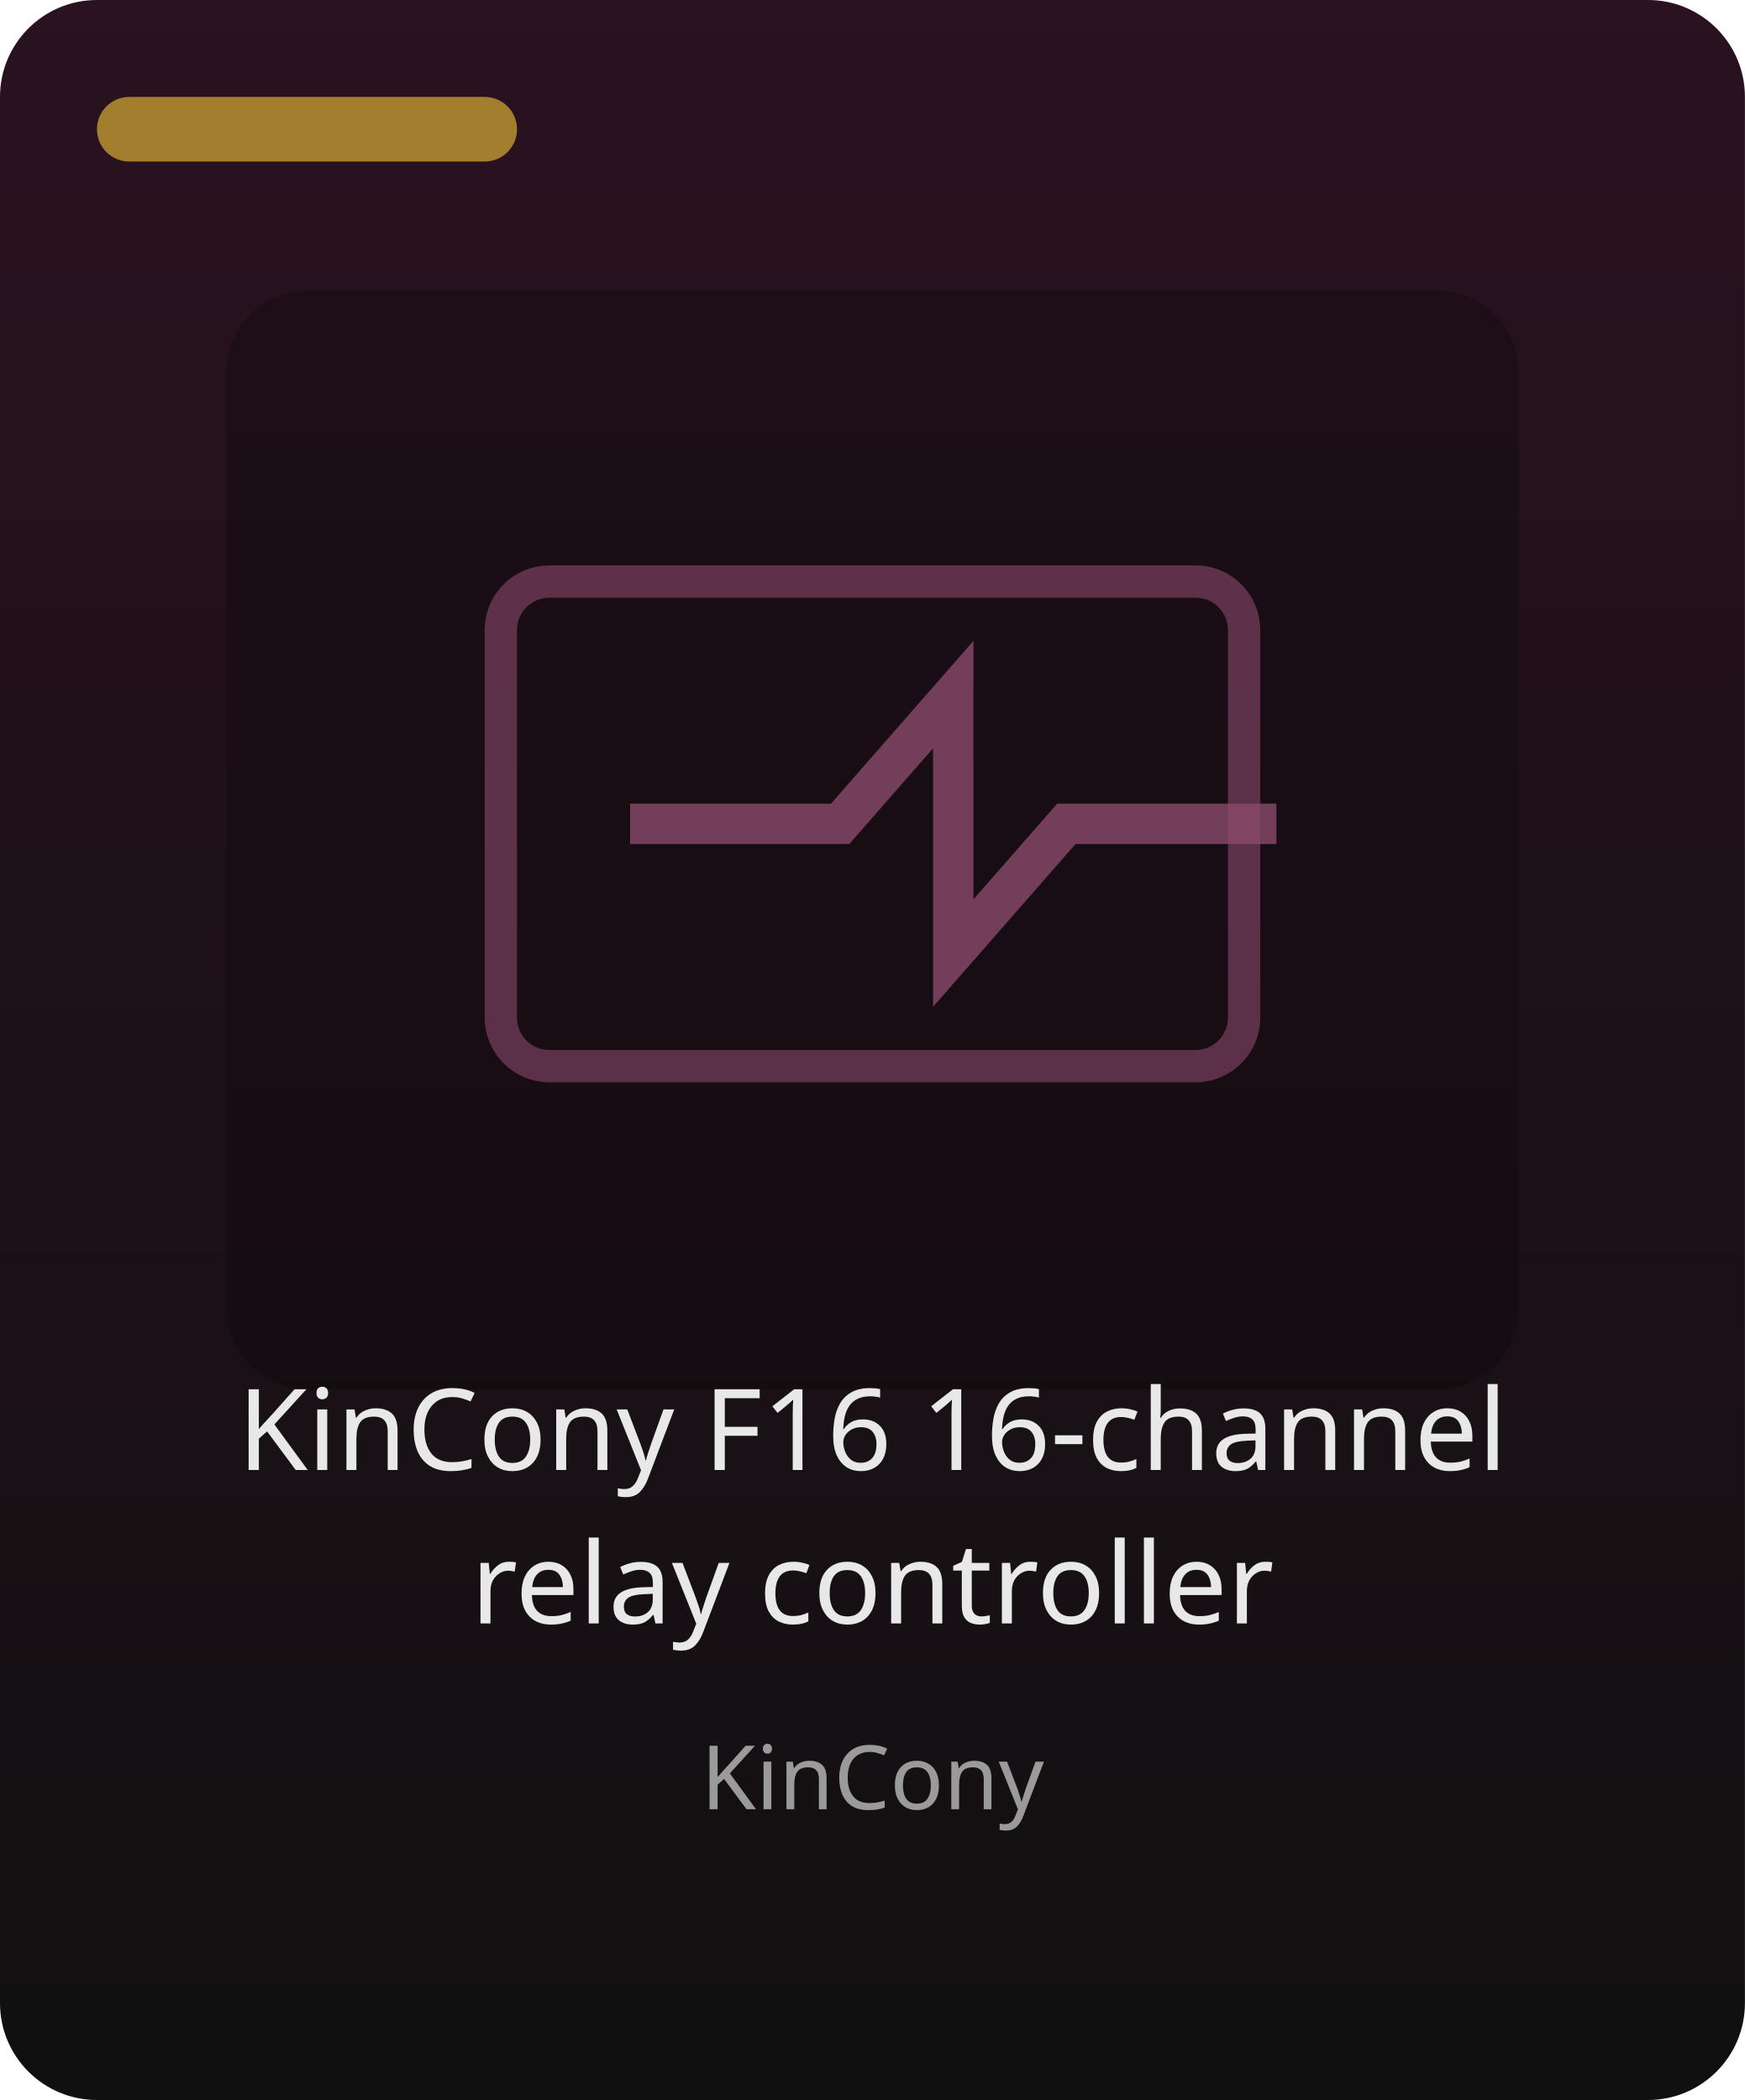
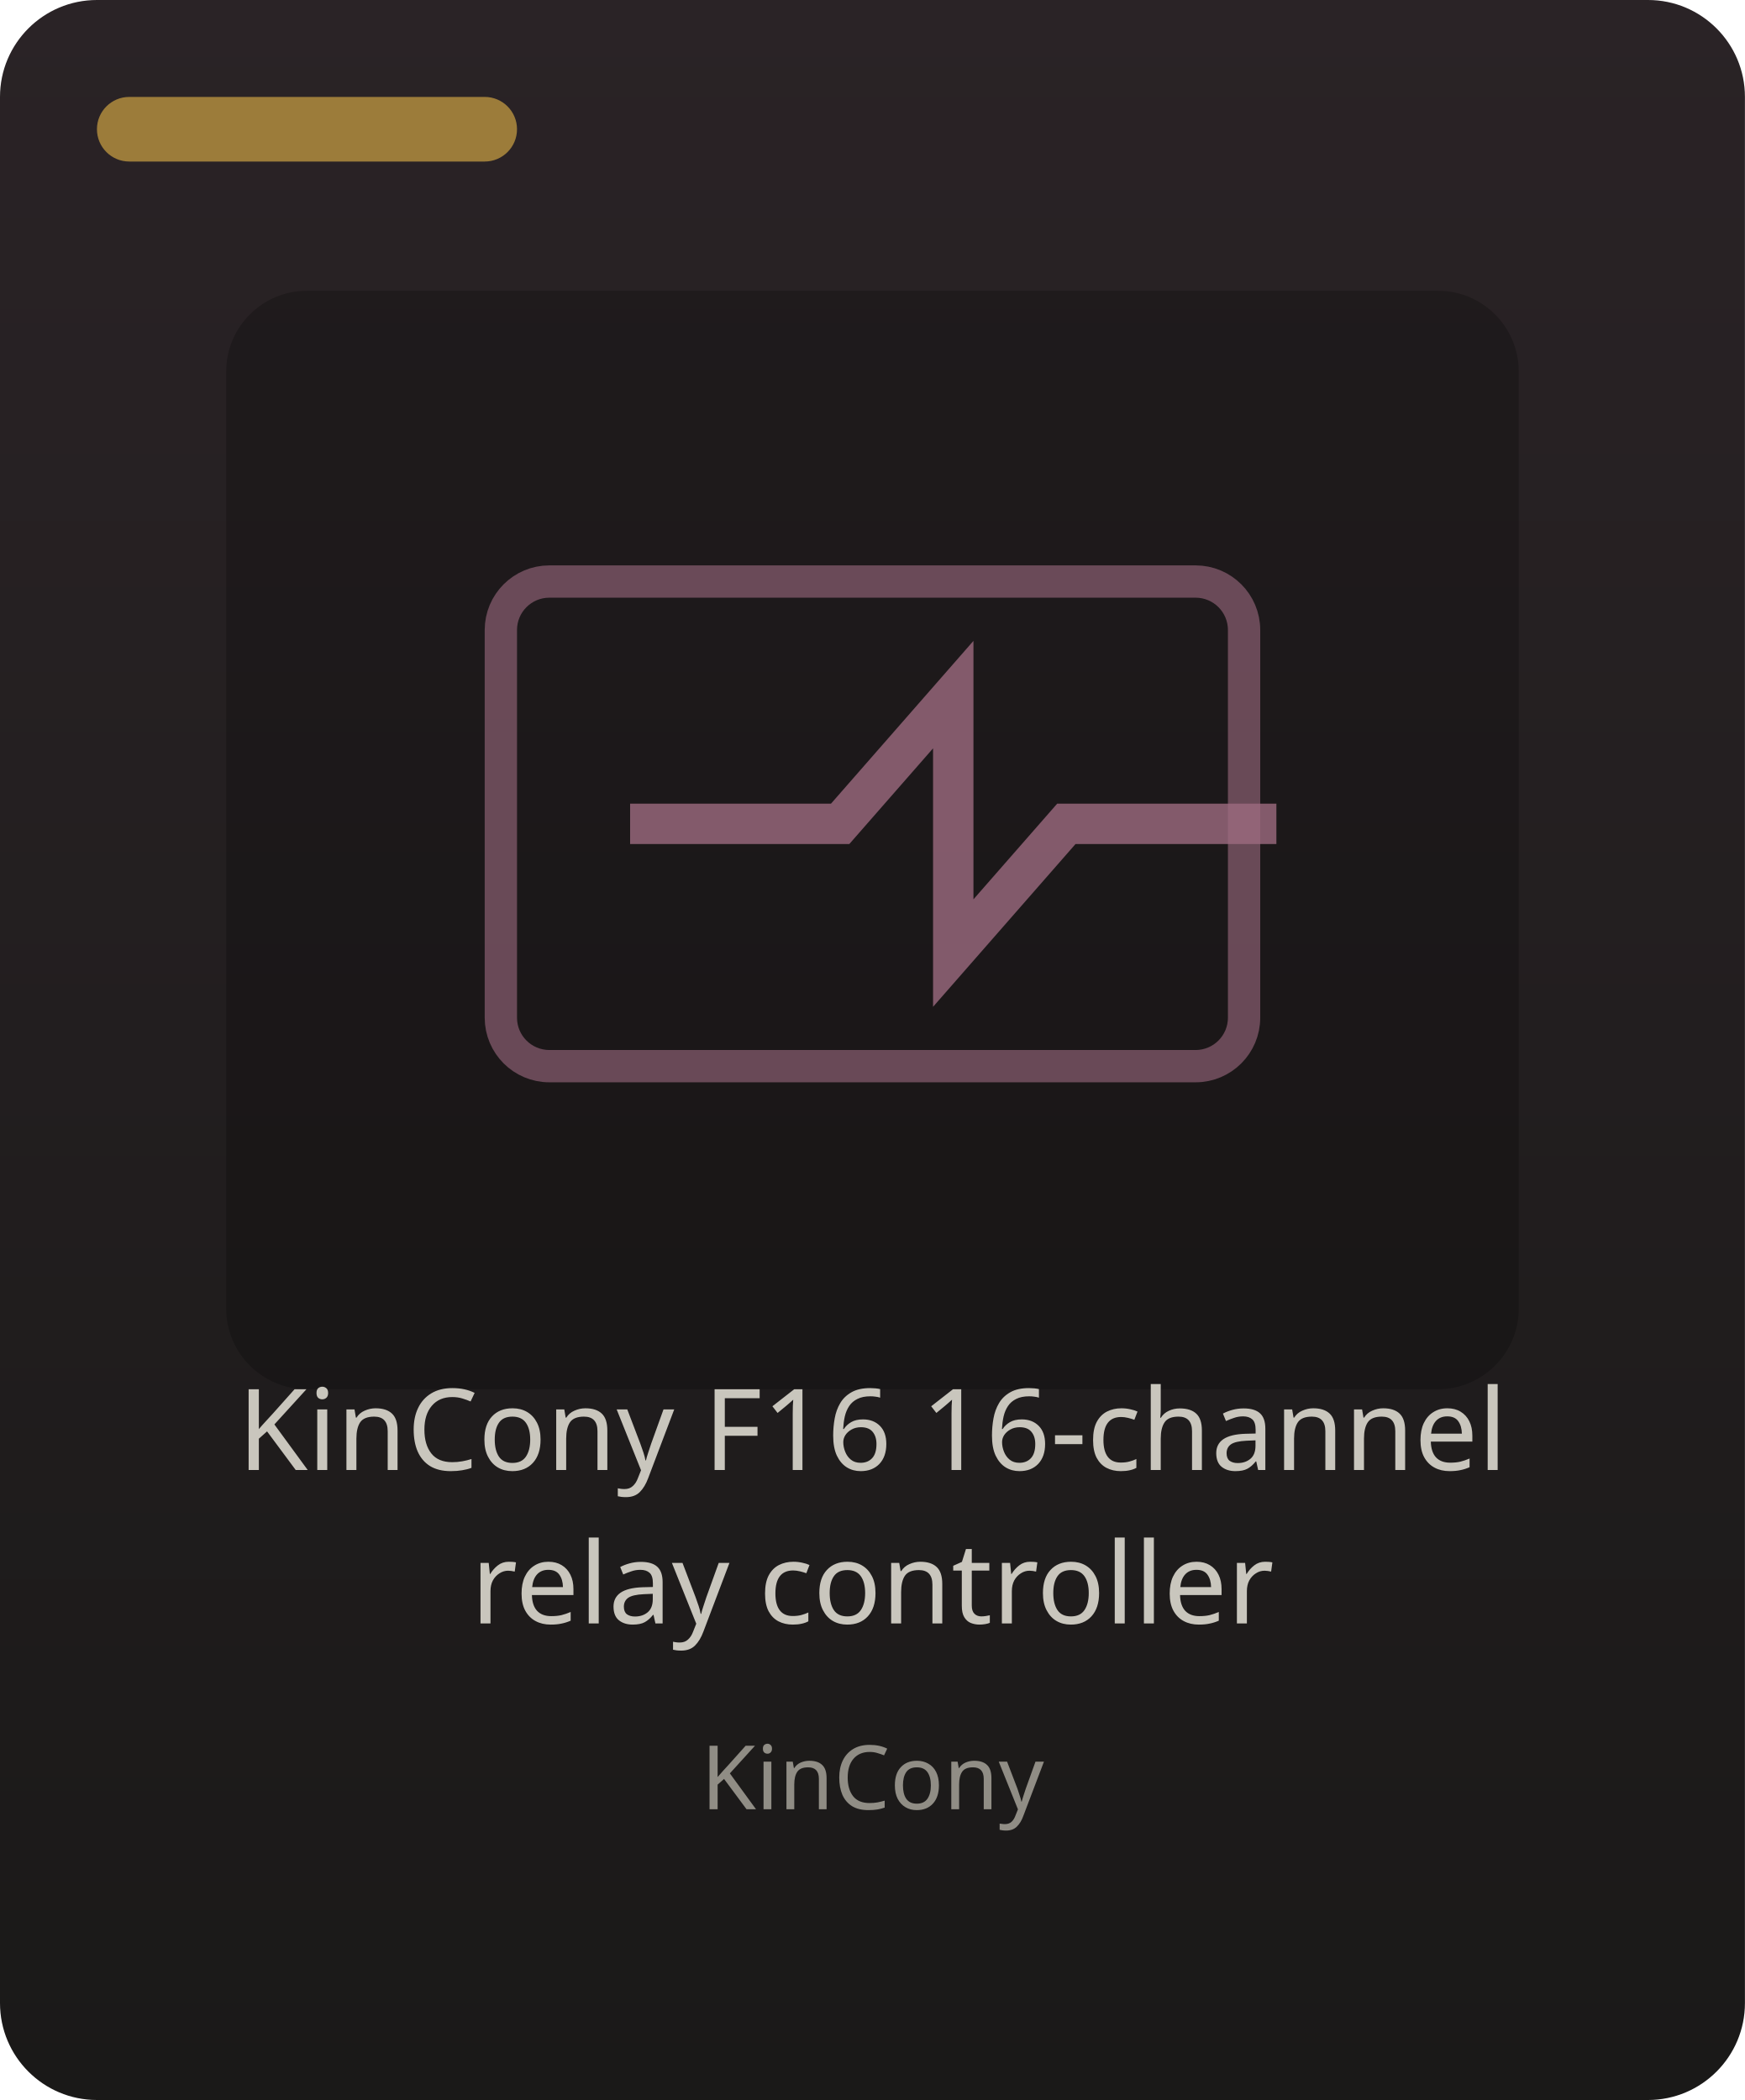
<svg xmlns="http://www.w3.org/2000/svg" viewBox="0 0 216 260" width="216" height="260" role="img" aria-label="KinCony F16 16-channel relay controller">
  <defs>
    <linearGradient id="g" x1="0" y1="0" x2="0" y2="1">
-       <stop offset="0" stop-color="#2a1220" />
-       <stop offset="1" stop-color="#101010" />
+       <stop offset="0" stop-color="#2a2326" />
+       <stop offset="1" stop-color="#1a1918" />
    </linearGradient>
  </defs>
  <rect width="216" height="260" rx="12" fill="url(#g)" />
  <rect x="28" y="36" width="160" height="136" rx="10" fill="#000" opacity=".22" />
-   <rect x="62" y="72" width="92" height="60" rx="6" stroke="#8a4a6a" stroke-width="4" fill="none" opacity=".6" />
-   <path d="M78 102 h26 l14-16 v32 l14-16 h26" stroke="#8a4a6a" stroke-width="5" fill="none" opacity=".8" />
-   <rect x="12" y="12" width="52" height="8" rx="4" fill="#b08a30" opacity=".9" />
-   <text x="108" y="182" text-anchor="middle" font-size="14" fill="#e8e8e8" font-family="ui-sans-serif,system-ui,sans-serif">KinCony F16 16-channel</text>
-   <text x="108" y="201" text-anchor="middle" font-size="14" fill="#e8e8e8" font-family="ui-sans-serif,system-ui,sans-serif">relay controller</text>
-   <text x="108" y="224" text-anchor="middle" font-size="11" fill="#9a9a9a" font-family="ui-sans-serif,system-ui,sans-serif">KinCony</text>
+   <rect x="62" y="72" width="92" height="60" rx="6" stroke="#9c6a80" stroke-width="4" fill="none" opacity=".6" />
+   <path d="M78 102 h26 l14-16 v32 l14-16 h26" stroke="#9c6a80" stroke-width="5" fill="none" opacity=".8" />
+   <rect x="12" y="12" width="52" height="8" rx="4" fill="#a8863c" opacity=".9" />
+   <text x="108" y="182" text-anchor="middle" font-size="14" fill="#c9c6bd" font-family="ui-sans-serif,system-ui,sans-serif">KinCony F16 16-channel</text>
+   <text x="108" y="201" text-anchor="middle" font-size="14" fill="#c9c6bd" font-family="ui-sans-serif,system-ui,sans-serif">relay controller</text>
+   <text x="108" y="224" text-anchor="middle" font-size="11" fill="#908d85" font-family="ui-sans-serif,system-ui,sans-serif">KinCony</text>
</svg>
